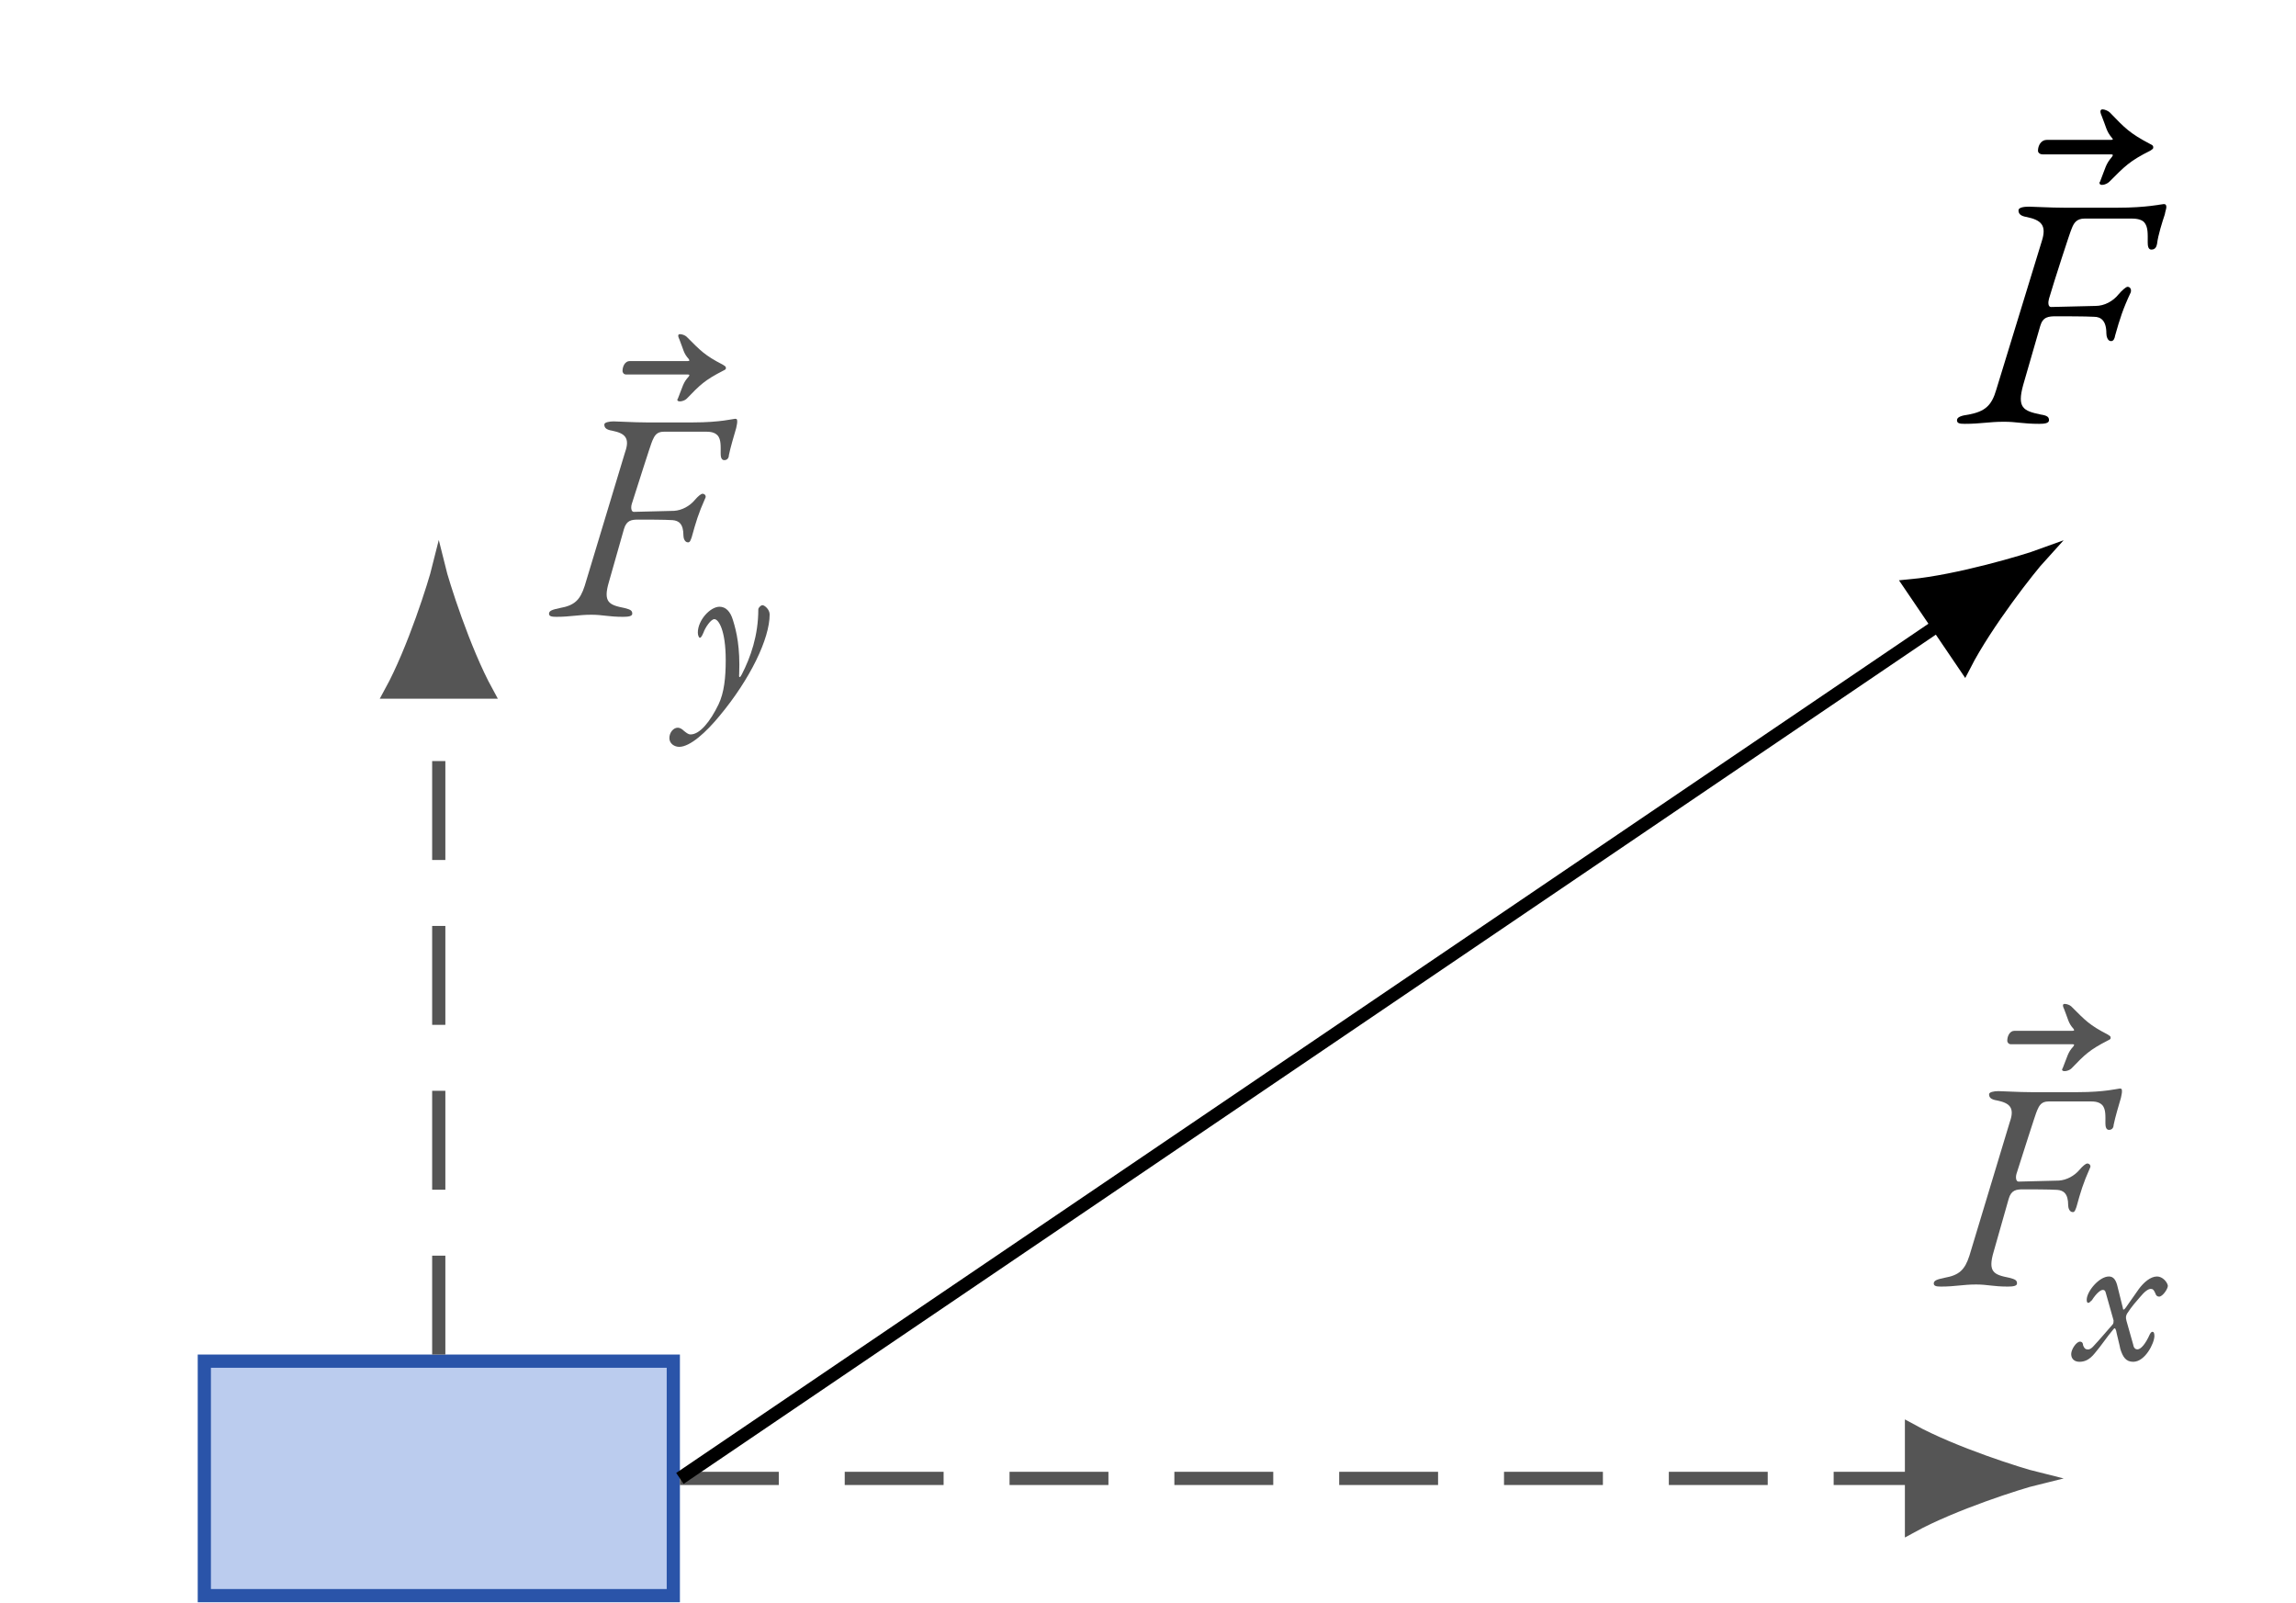
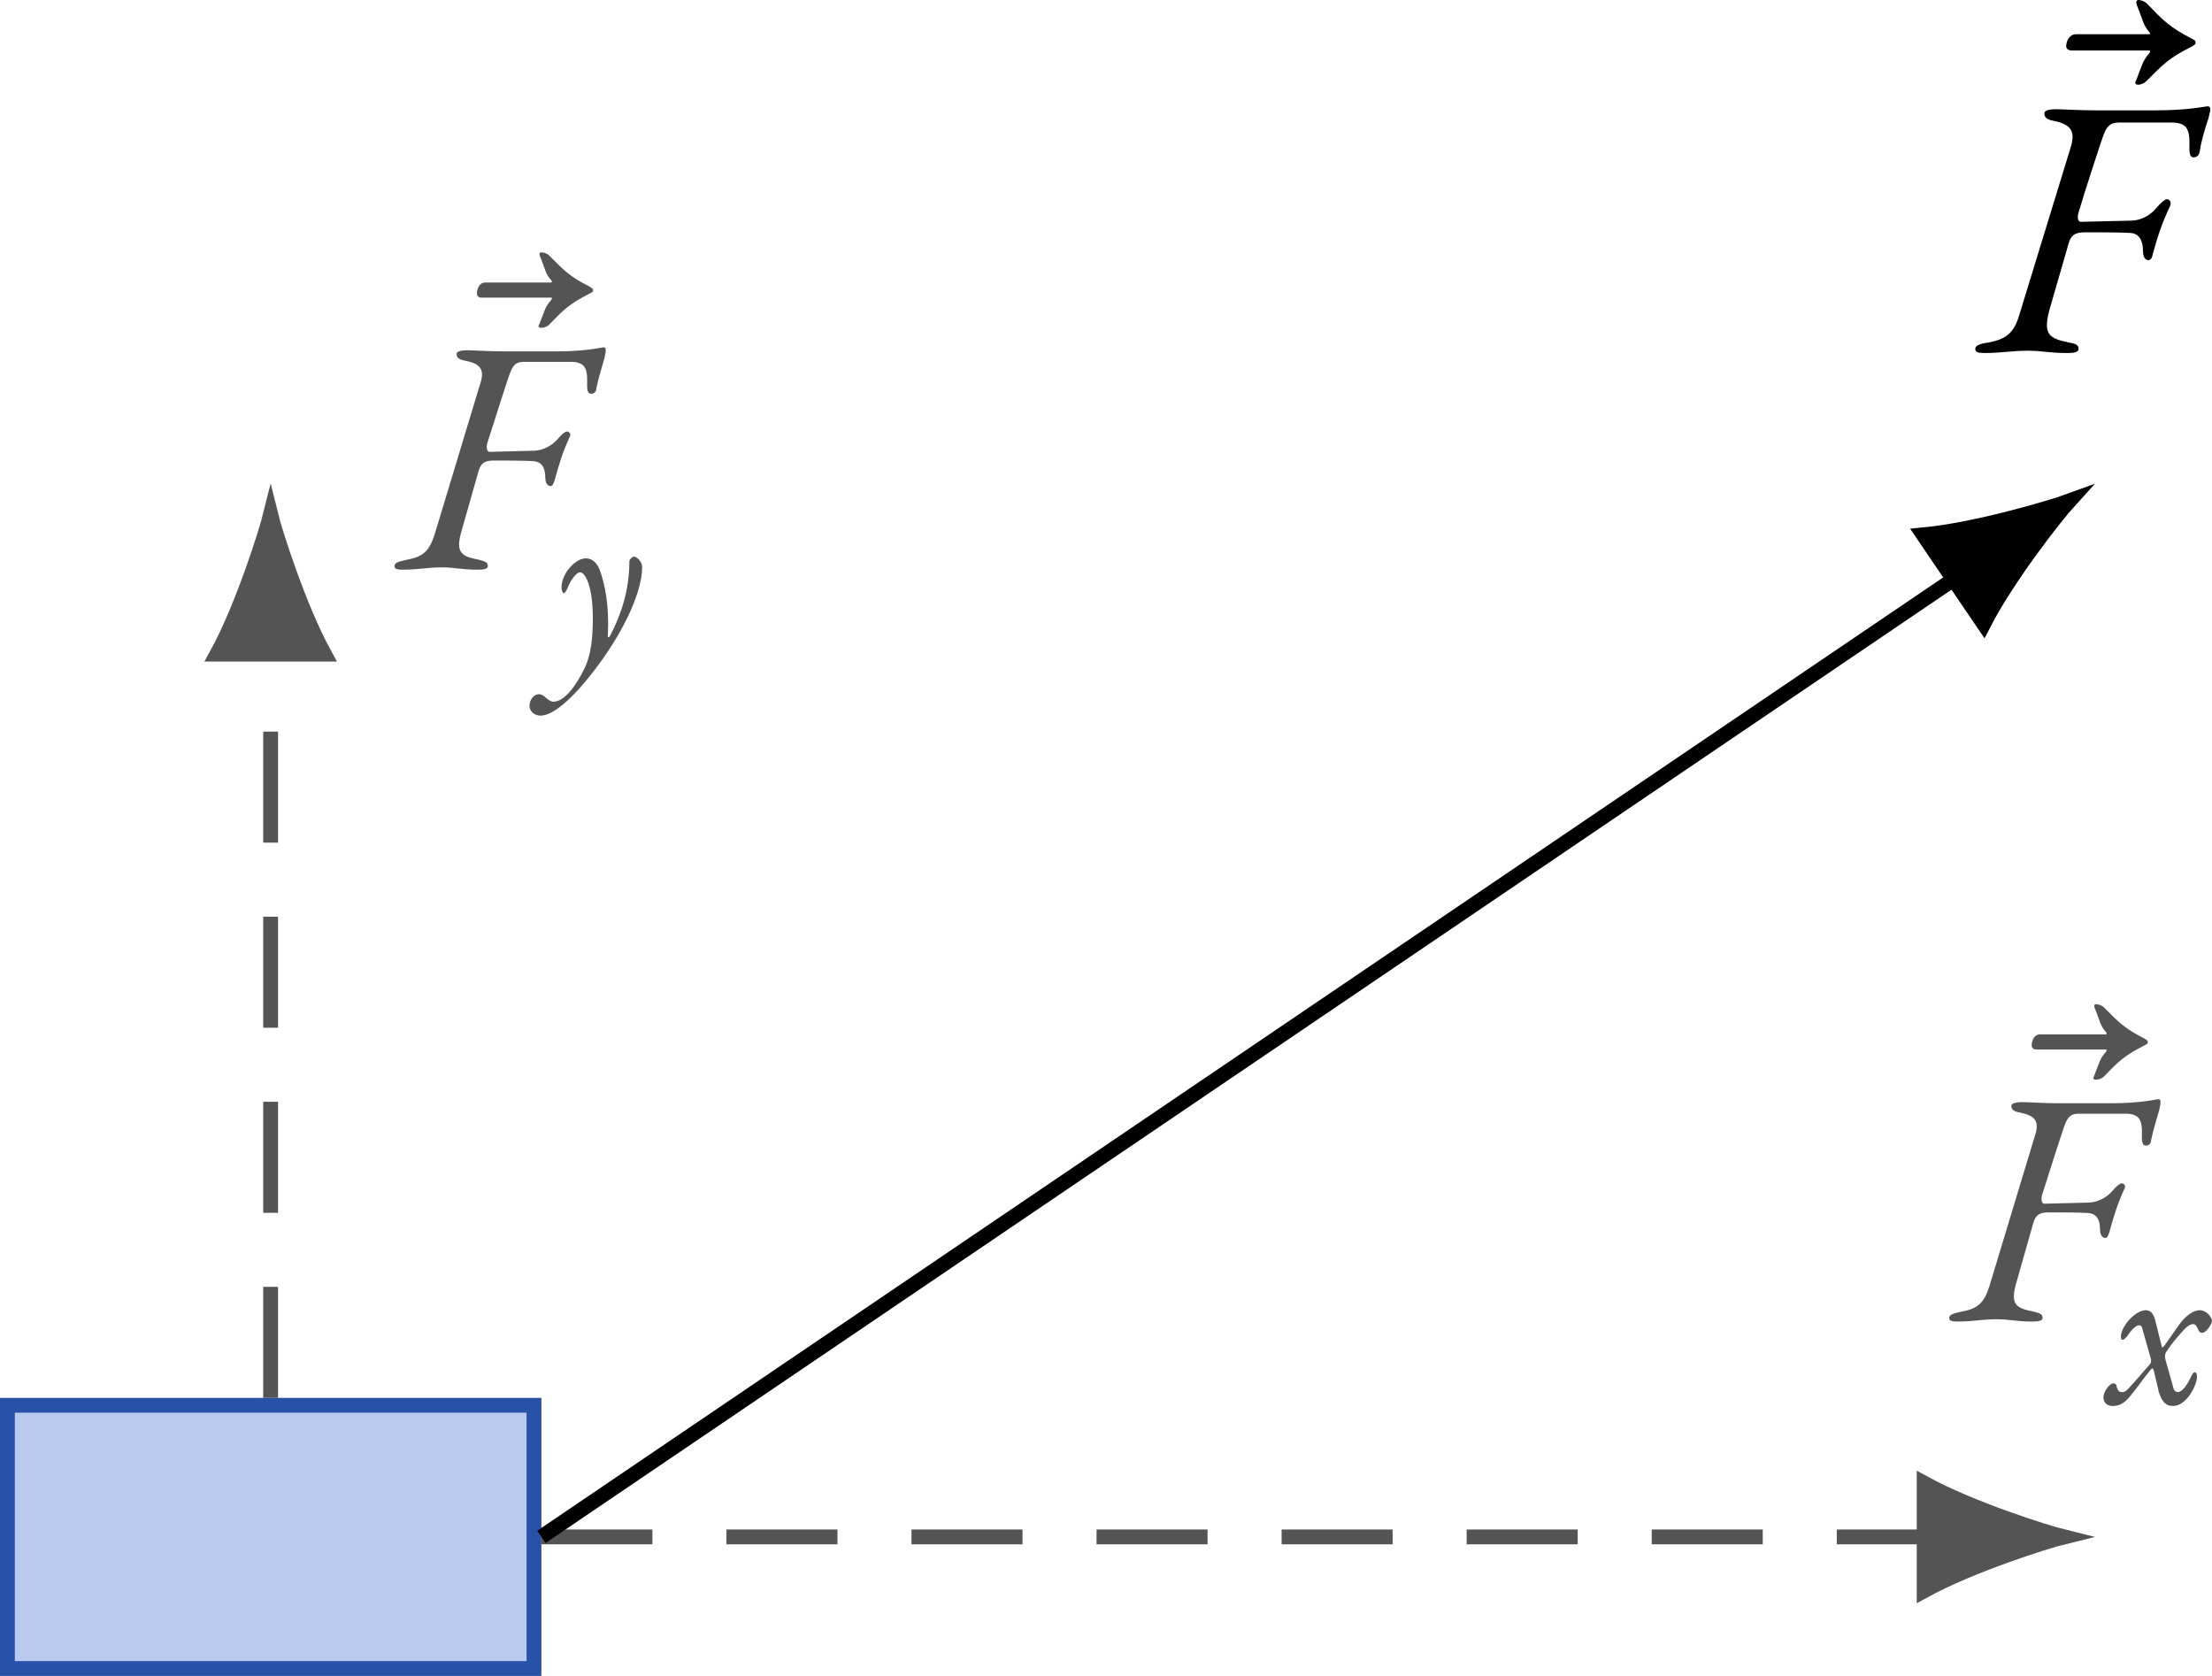
- <svg xmlns="http://www.w3.org/2000/svg" xmlns:xlink="http://www.w3.org/1999/xlink" id="svg112" version="1.2" viewBox="0 0 69.4 48.42" height="48.42pt" width="69.4pt">
+ <svg xmlns="http://www.w3.org/2000/svg" xmlns:xlink="http://www.w3.org/1999/xlink" id="svg112" version="1.2" viewBox="0 0 59.55 45.113" height="45.113pt" width="59.55pt">
  <defs id="defs51">
    <g id="g37">
      <symbol id="glyph0-0" overflow="visible">
-         <path id="path10" d="M 3.406 0.266 L 6.688 -3.047 L 3.406 -6.344 L 0.094 -3.047 Z M 3.328 -1.984 C 3.281 -1.984 3.219 -2.078 3.172 -2.188 C 3.125 -2.328 3.078 -2.469 3.078 -2.797 C 3.078 -3.016 3.328 -3.188 3.766 -3.406 C 3.953 -3.5 4.172 -3.688 4.172 -3.891 C 4.172 -4.344 3.953 -4.672 3.484 -4.672 C 3.422 -4.672 3.375 -4.656 3.328 -4.656 C 3.281 -4.641 3.234 -4.656 3.172 -4.656 C 3.016 -4.656 2.875 -4.844 2.875 -5.047 C 2.875 -5.172 3.031 -5.281 3.156 -5.281 C 3.375 -5.281 3.656 -5.172 3.891 -4.938 C 4.281 -4.562 4.516 -3.969 4.516 -3.609 C 4.516 -3.281 4.375 -3.109 4.234 -3.031 C 3.953 -2.875 3.875 -2.828 3.656 -2.688 C 3.453 -2.578 3.438 -2.375 3.438 -2.141 C 3.438 -2.078 3.406 -1.984 3.328 -1.984 Z M 3.422 -0.656 C 3.203 -0.656 3.016 -0.844 3.016 -1.062 C 3.016 -1.281 3.203 -1.469 3.422 -1.469 C 3.656 -1.469 3.844 -1.281 3.844 -1.062 C 3.844 -0.844 3.656 -0.656 3.422 -0.656 Z M 3.422 -0.656 " style="stroke:none;" />
+         <path id="path10" d="m 3.406,0.266 3.281,-3.312 -3.281,-3.297 -3.312,3.297 z m -0.078,-2.25 c -0.047,0 -0.109,-0.094 -0.156,-0.203 -0.047,-0.141 -0.094,-0.281 -0.094,-0.609 0,-0.219 0.25,-0.391 0.688,-0.609 0.188,-0.094 0.406,-0.281 0.406,-0.484 0,-0.453 -0.219,-0.781 -0.688,-0.781 -0.062,0 -0.109,0.016 -0.156,0.016 -0.047,0.016 -0.094,0 -0.156,0 -0.156,0 -0.297,-0.188 -0.297,-0.391 0,-0.125 0.156,-0.234 0.281,-0.234 0.219,0 0.5,0.109 0.734,0.344 0.391,0.375 0.625,0.969 0.625,1.328 0,0.328 -0.141,0.5 -0.281,0.578 C 3.953,-2.875 3.875,-2.828 3.656,-2.688 3.453,-2.578 3.438,-2.375 3.438,-2.141 c 0,0.062 -0.031,0.156 -0.109,0.156 z m 0.094,1.328 c -0.219,0 -0.406,-0.188 -0.406,-0.406 0,-0.219 0.188,-0.406 0.406,-0.406 0.234,0 0.422,0.188 0.422,0.406 0,0.219 -0.188,0.406 -0.422,0.406 z m 0,0" style="stroke:none" />
      </symbol>
      <symbol id="glyph0-1" overflow="visible">
-         <path id="path13" d="M 0.438 -5.312 C 0.266 -5.125 0.266 -5.031 0.109 -4.641 C 0.094 -4.625 0.094 -4.625 0.094 -4.609 C 0.094 -4.578 0.125 -4.562 0.172 -4.562 C 0.234 -4.562 0.328 -4.594 0.375 -4.641 C 0.781 -5.062 0.922 -5.203 1.469 -5.484 C 1.562 -5.531 1.562 -5.531 1.562 -5.578 C 1.562 -5.625 1.531 -5.625 1.469 -5.672 C 0.922 -5.953 0.797 -6.094 0.375 -6.516 C 0.328 -6.562 0.234 -6.594 0.172 -6.594 C 0.125 -6.594 0.094 -6.562 0.156 -6.438 C 0.281 -6.125 0.281 -6.016 0.438 -5.844 C 0.469 -5.797 0.469 -5.781 0.406 -5.781 L -1.344 -5.781 C -1.484 -5.781 -1.562 -5.625 -1.562 -5.484 C -1.562 -5.422 -1.516 -5.375 -1.453 -5.375 L 0.406 -5.375 C 0.469 -5.375 0.469 -5.359 0.438 -5.312 Z M 0.438 -5.312 " style="stroke:none;" />
+         <path id="path13" d="M 0.438,-5.312 C 0.266,-5.125 0.266,-5.031 0.109,-4.641 0.094,-4.625 0.094,-4.625 0.094,-4.609 c 0,0.031 0.031,0.047 0.078,0.047 0.062,0 0.156,-0.031 0.203,-0.078 0.406,-0.422 0.547,-0.562 1.094,-0.844 C 1.562,-5.531 1.562,-5.531 1.562,-5.578 1.562,-5.625 1.531,-5.625 1.469,-5.672 0.922,-5.953 0.797,-6.094 0.375,-6.516 0.328,-6.562 0.234,-6.594 0.172,-6.594 0.125,-6.594 0.094,-6.562 0.156,-6.438 c 0.125,0.312 0.125,0.422 0.281,0.594 0.031,0.047 0.031,0.062 -0.031,0.062 h -1.75 c -0.141,0 -0.219,0.156 -0.219,0.297 0,0.062 0.047,0.109 0.109,0.109 H 0.406 c 0.062,0 0.062,0.016 0.031,0.062 z m 0,0" style="stroke:none" />
      </symbol>
      <symbol id="glyph0-2" overflow="visible">
-         <path id="path16" d="M 0.031 0.047 C 0.469 0.047 0.688 -0.016 1.094 -0.016 C 1.438 -0.016 1.609 0.047 2.047 0.047 C 2.203 0.047 2.328 0.031 2.328 -0.047 C 2.328 -0.141 2.281 -0.172 2.094 -0.219 C 1.625 -0.312 1.438 -0.391 1.625 -1.016 L 2.078 -2.609 C 2.156 -2.875 2.312 -2.891 2.516 -2.891 C 2.672 -2.891 3.344 -2.891 3.547 -2.875 C 3.734 -2.859 3.875 -2.766 3.875 -2.406 C 3.875 -2.344 3.906 -2.203 4.016 -2.203 C 4.078 -2.203 4.094 -2.281 4.125 -2.359 C 4.25 -2.812 4.328 -3.078 4.531 -3.531 C 4.578 -3.609 4.516 -3.672 4.453 -3.672 C 4.406 -3.672 4.312 -3.594 4.219 -3.484 C 4.062 -3.297 3.828 -3.172 3.594 -3.156 L 2.375 -3.125 C 2.297 -3.125 2.281 -3.25 2.312 -3.359 C 2.453 -3.797 2.891 -5.188 2.938 -5.281 C 3 -5.422 3.062 -5.547 3.281 -5.547 L 4.578 -5.547 C 4.75 -5.547 4.844 -5.5 4.906 -5.438 C 5.016 -5.312 5 -5.109 5 -4.891 C 5 -4.797 5.016 -4.688 5.109 -4.688 C 5.219 -4.688 5.25 -4.781 5.25 -4.844 C 5.297 -5.078 5.406 -5.438 5.469 -5.656 C 5.484 -5.734 5.5 -5.797 5.5 -5.844 C 5.5 -5.906 5.5 -5.938 5.438 -5.938 C 5.391 -5.938 4.984 -5.828 4.172 -5.828 L 2.75 -5.828 C 2.375 -5.828 1.906 -5.859 1.766 -5.859 C 1.625 -5.859 1.484 -5.828 1.484 -5.766 C 1.484 -5.672 1.531 -5.609 1.719 -5.578 C 2.109 -5.5 2.266 -5.359 2.109 -4.922 L 0.891 -0.891 C 0.75 -0.453 0.578 -0.297 0.141 -0.219 C -0.078 -0.172 -0.188 -0.141 -0.188 -0.047 C -0.188 0.031 -0.109 0.047 0.031 0.047 Z M 0.031 0.047 " style="stroke:none;" />
+         <path id="path16" d="m 0.031,0.047 c 0.438,0 0.656,-0.062 1.062,-0.062 0.344,0 0.516,0.062 0.953,0.062 0.156,0 0.281,-0.016 0.281,-0.094 0,-0.094 -0.047,-0.125 -0.234,-0.172 C 1.625,-0.312 1.438,-0.391 1.625,-1.016 l 0.453,-1.594 c 0.078,-0.266 0.234,-0.281 0.438,-0.281 0.156,0 0.828,0 1.031,0.016 0.188,0.016 0.328,0.109 0.328,0.469 0,0.062 0.031,0.203 0.141,0.203 0.062,0 0.078,-0.078 0.109,-0.156 C 4.25,-2.812 4.328,-3.078 4.531,-3.531 4.578,-3.609 4.516,-3.672 4.453,-3.672 c -0.047,0 -0.141,0.078 -0.234,0.188 -0.156,0.188 -0.391,0.312 -0.625,0.328 L 2.375,-3.125 C 2.297,-3.125 2.281,-3.25 2.312,-3.359 2.453,-3.797 2.891,-5.188 2.938,-5.281 3,-5.422 3.062,-5.547 3.281,-5.547 H 4.578 C 4.75,-5.547 4.844,-5.5 4.906,-5.438 5.016,-5.312 5,-5.109 5,-4.891 5,-4.797 5.016,-4.688 5.109,-4.688 5.219,-4.688 5.25,-4.781 5.25,-4.844 5.297,-5.078 5.406,-5.438 5.469,-5.656 5.484,-5.734 5.5,-5.797 5.5,-5.844 c 0,-0.062 0,-0.094 -0.062,-0.094 -0.047,0 -0.453,0.109 -1.266,0.109 H 2.75 c -0.375,0 -0.844,-0.031 -0.984,-0.031 -0.141,0 -0.281,0.031 -0.281,0.094 0,0.094 0.047,0.156 0.234,0.188 0.391,0.078 0.547,0.219 0.391,0.656 l -1.219,4.031 c -0.141,0.438 -0.312,0.594 -0.75,0.672 -0.219,0.047 -0.328,0.078 -0.328,0.172 0,0.078 0.078,0.094 0.219,0.094 z m 0,0" style="stroke:none" />
      </symbol>
      <symbol id="glyph1-0" overflow="visible">
-         <path id="path19" d="M 2.266 0.172 L 4.469 -2.031 L 2.266 -4.234 L 0.062 -2.031 Z M 2.219 -1.328 C 2.188 -1.328 2.141 -1.375 2.125 -1.453 C 2.078 -1.547 2.047 -1.656 2.047 -1.859 C 2.047 -2.016 2.219 -2.125 2.5 -2.266 C 2.641 -2.328 2.781 -2.453 2.781 -2.594 C 2.781 -2.891 2.641 -3.125 2.328 -3.125 C 2.281 -3.125 2.25 -3.109 2.219 -3.109 C 2.188 -3.094 2.156 -3.109 2.109 -3.109 C 2.016 -3.109 1.922 -3.234 1.922 -3.359 C 1.922 -3.453 2.016 -3.516 2.109 -3.516 C 2.25 -3.516 2.438 -3.453 2.594 -3.297 C 2.859 -3.047 3.016 -2.641 3.016 -2.406 C 3.016 -2.188 2.922 -2.078 2.828 -2.016 C 2.641 -1.922 2.578 -1.891 2.438 -1.797 C 2.297 -1.719 2.297 -1.578 2.297 -1.438 C 2.297 -1.375 2.266 -1.328 2.219 -1.328 Z M 2.281 -0.438 C 2.141 -0.438 2.016 -0.562 2.016 -0.719 C 2.016 -0.859 2.141 -0.984 2.281 -0.984 C 2.438 -0.984 2.562 -0.859 2.562 -0.719 C 2.562 -0.562 2.438 -0.438 2.281 -0.438 Z M 2.281 -0.438 " style="stroke:none;" />
+         <path id="path19" d="M 2.266,0.172 4.469,-2.031 2.266,-4.234 0.062,-2.031 Z m -0.047,-1.5 c -0.031,0 -0.078,-0.047 -0.094,-0.125 -0.047,-0.094 -0.078,-0.203 -0.078,-0.406 0,-0.156 0.172,-0.266 0.453,-0.406 0.141,-0.062 0.281,-0.188 0.281,-0.328 0,-0.297 -0.141,-0.531 -0.453,-0.531 -0.047,0 -0.078,0.016 -0.109,0.016 -0.031,0.016 -0.062,0 -0.109,0 -0.094,0 -0.188,-0.125 -0.188,-0.25 0,-0.094 0.094,-0.156 0.188,-0.156 0.141,0 0.328,0.062 0.484,0.219 0.266,0.25 0.422,0.656 0.422,0.891 0,0.219 -0.094,0.328 -0.188,0.391 -0.188,0.094 -0.25,0.125 -0.391,0.219 -0.141,0.078 -0.141,0.219 -0.141,0.359 0,0.062 -0.031,0.109 -0.078,0.109 z m 0.062,0.891 c -0.141,0 -0.266,-0.125 -0.266,-0.281 0,-0.141 0.125,-0.266 0.266,-0.266 0.156,0 0.281,0.125 0.281,0.266 0,0.156 -0.125,0.281 -0.281,0.281 z m 0,0" style="stroke:none" />
      </symbol>
      <symbol id="glyph1-1" overflow="visible">
-         <path id="path22" d="M -0.172 1.734 C 0.156 1.734 0.641 1.297 1.062 0.781 C 1.969 -0.312 2.562 -1.531 2.562 -2.266 C 2.562 -2.422 2.406 -2.547 2.344 -2.547 C 2.297 -2.547 2.219 -2.469 2.219 -2.422 C 2.219 -1.625 1.984 -0.969 1.719 -0.453 C 1.672 -0.359 1.625 -0.328 1.641 -0.469 C 1.672 -1.266 1.562 -1.75 1.453 -2.094 C 1.375 -2.359 1.234 -2.5 1.047 -2.5 C 0.766 -2.5 0.391 -2.094 0.391 -1.719 C 0.391 -1.641 0.422 -1.562 0.453 -1.562 C 0.5 -1.562 0.547 -1.688 0.562 -1.719 C 0.609 -1.859 0.781 -2.125 0.891 -2.125 C 1.016 -2.125 1.234 -1.797 1.234 -0.891 C 1.234 -0.359 1.188 0.094 1.016 0.453 C 0.766 0.969 0.453 1.359 0.172 1.359 C 0.094 1.359 0.031 1.297 -0.031 1.25 C -0.078 1.203 -0.141 1.156 -0.219 1.156 C -0.344 1.156 -0.469 1.297 -0.469 1.469 C -0.469 1.641 -0.312 1.734 -0.172 1.734 Z M -0.172 1.734 " style="stroke:none;" />
+         <path id="path22" d="m -0.172,1.734 c 0.328,0 0.812,-0.438 1.234,-0.953 0.906,-1.094 1.5,-2.312 1.5,-3.047 0,-0.156 -0.156,-0.281 -0.219,-0.281 -0.047,0 -0.125,0.078 -0.125,0.125 0,0.797 -0.234,1.453 -0.5,1.969 C 1.672,-0.359 1.625,-0.328 1.641,-0.469 1.672,-1.266 1.562,-1.75 1.453,-2.094 1.375,-2.359 1.234,-2.5 1.047,-2.5 c -0.281,0 -0.656,0.406 -0.656,0.781 0,0.078 0.031,0.156 0.062,0.156 0.047,0 0.094,-0.125 0.109,-0.156 0.047,-0.141 0.219,-0.406 0.328,-0.406 0.125,0 0.344,0.328 0.344,1.234 0,0.531 -0.047,0.984 -0.219,1.344 -0.25,0.516 -0.562,0.906 -0.844,0.906 -0.078,0 -0.141,-0.062 -0.203,-0.109 -0.047,-0.047 -0.109,-0.094 -0.188,-0.094 -0.125,0 -0.25,0.141 -0.25,0.312 0,0.172 0.156,0.266 0.297,0.266 z m 0,0" style="stroke:none" />
      </symbol>
      <symbol id="glyph1-2" overflow="visible">
-         <path id="path25" d="M 0.297 0.078 C 0.438 0.078 0.594 0.031 0.766 -0.188 C 0.953 -0.406 1.125 -0.672 1.312 -0.891 C 1.359 -0.953 1.375 -0.953 1.406 -0.859 C 1.406 -0.828 1.531 -0.344 1.531 -0.312 C 1.609 -0.062 1.703 0.078 1.922 0.078 C 2.281 0.078 2.562 -0.484 2.562 -0.703 C 2.562 -0.812 2.531 -0.828 2.5 -0.828 C 2.484 -0.828 2.453 -0.812 2.422 -0.75 C 2.297 -0.469 2.156 -0.297 2.047 -0.297 C 2 -0.297 1.938 -0.328 1.922 -0.438 L 1.719 -1.156 C 1.688 -1.266 1.703 -1.312 1.734 -1.375 C 1.875 -1.594 2.016 -1.75 2.125 -1.875 C 2.266 -2.047 2.375 -2.125 2.453 -2.125 C 2.516 -2.125 2.547 -2.094 2.594 -1.984 C 2.609 -1.922 2.656 -1.891 2.703 -1.891 C 2.812 -1.891 2.969 -2.125 2.969 -2.219 C 2.953 -2.328 2.812 -2.5 2.641 -2.5 C 2.438 -2.5 2.234 -2.312 2.094 -2.125 L 1.688 -1.547 C 1.641 -1.484 1.609 -1.484 1.609 -1.547 L 1.453 -2.172 C 1.406 -2.391 1.328 -2.5 1.188 -2.5 C 0.891 -2.5 0.516 -2.047 0.516 -1.797 C 0.516 -1.734 0.531 -1.703 0.562 -1.703 C 0.609 -1.703 0.641 -1.766 0.672 -1.781 C 0.812 -2 0.938 -2.094 1 -2.094 C 1.047 -2.094 1.078 -2.078 1.094 -2 L 1.328 -1.172 C 1.328 -1.125 1.328 -1.078 1.297 -1.047 C 1.062 -0.781 0.922 -0.609 0.703 -0.375 C 0.656 -0.328 0.594 -0.281 0.531 -0.297 C 0.484 -0.297 0.438 -0.328 0.406 -0.422 C 0.406 -0.484 0.375 -0.531 0.312 -0.531 C 0.203 -0.531 0.047 -0.297 0.047 -0.156 C 0.047 0 0.156 0.078 0.297 0.078 Z M 0.297 0.078 " style="stroke:none;" />
+         <path id="path25" d="m 0.297,0.078 c 0.141,0 0.297,-0.047 0.469,-0.266 0.188,-0.219 0.359,-0.484 0.547,-0.703 0.047,-0.062 0.062,-0.062 0.094,0.031 0,0.031 0.125,0.516 0.125,0.547 0.078,0.25 0.172,0.391 0.391,0.391 0.359,0 0.641,-0.562 0.641,-0.781 0,-0.109 -0.031,-0.125 -0.062,-0.125 -0.016,0 -0.047,0.016 -0.078,0.078 -0.125,0.281 -0.266,0.453 -0.375,0.453 C 2,-0.297 1.938,-0.328 1.922,-0.438 L 1.719,-1.156 C 1.688,-1.266 1.703,-1.312 1.734,-1.375 1.875,-1.594 2.016,-1.75 2.125,-1.875 c 0.141,-0.172 0.25,-0.25 0.328,-0.25 0.062,0 0.094,0.031 0.141,0.141 0.016,0.062 0.062,0.094 0.109,0.094 C 2.812,-1.891 2.969,-2.125 2.969,-2.219 2.953,-2.328 2.812,-2.5 2.641,-2.5 2.438,-2.5 2.234,-2.312 2.094,-2.125 L 1.688,-1.547 c -0.047,0.062 -0.078,0.062 -0.078,0 l -0.156,-0.625 C 1.406,-2.391 1.328,-2.5 1.188,-2.5 c -0.297,0 -0.672,0.453 -0.672,0.703 0,0.062 0.016,0.094 0.047,0.094 0.047,0 0.078,-0.062 0.109,-0.078 C 0.812,-2 0.938,-2.094 1,-2.094 c 0.047,0 0.078,0.016 0.094,0.094 l 0.234,0.828 c 0,0.047 0,0.094 -0.031,0.125 -0.234,0.266 -0.375,0.438 -0.594,0.672 -0.047,0.047 -0.109,0.094 -0.172,0.078 -0.047,0 -0.094,-0.031 -0.125,-0.125 0,-0.062 -0.031,-0.109 -0.094,-0.109 -0.109,0 -0.266,0.234 -0.266,0.375 0,0.156 0.109,0.234 0.25,0.234 z m 0,0" style="stroke:none" />
      </symbol>
      <symbol id="glyph2-0" overflow="visible">
-         <path id="path28" d="M 3.781 0.297 L 7.438 -3.375 L 3.781 -7.047 L 0.094 -3.375 Z M 3.703 -2.203 C 3.656 -2.203 3.578 -2.297 3.531 -2.438 C 3.469 -2.578 3.422 -2.75 3.422 -3.094 C 3.422 -3.344 3.703 -3.531 4.172 -3.781 C 4.391 -3.891 4.641 -4.094 4.641 -4.312 C 4.641 -4.828 4.391 -5.188 3.875 -5.188 C 3.812 -5.188 3.75 -5.188 3.703 -5.172 C 3.656 -5.156 3.594 -5.172 3.516 -5.172 C 3.359 -5.172 3.203 -5.391 3.203 -5.609 C 3.203 -5.734 3.375 -5.859 3.516 -5.859 C 3.75 -5.859 4.062 -5.734 4.328 -5.5 C 4.766 -5.078 5.031 -4.406 5.031 -4.016 C 5.031 -3.641 4.859 -3.453 4.703 -3.375 C 4.391 -3.188 4.312 -3.141 4.062 -2.984 C 3.844 -2.859 3.812 -2.625 3.812 -2.375 C 3.812 -2.297 3.781 -2.203 3.703 -2.203 Z M 3.812 -0.734 C 3.562 -0.734 3.344 -0.938 3.344 -1.188 C 3.344 -1.422 3.562 -1.641 3.812 -1.641 C 4.062 -1.641 4.266 -1.422 4.266 -1.188 C 4.266 -0.938 4.062 -0.734 3.812 -0.734 Z M 3.812 -0.734 " style="stroke:none;" />
+         <path id="path28" d="M 3.781,0.297 7.438,-3.375 3.781,-7.047 0.094,-3.375 Z m -0.078,-2.5 c -0.047,0 -0.125,-0.094 -0.172,-0.234 -0.062,-0.141 -0.109,-0.312 -0.109,-0.656 0,-0.25 0.281,-0.438 0.75,-0.688 0.219,-0.109 0.469,-0.312 0.469,-0.531 0,-0.516 -0.25,-0.875 -0.766,-0.875 -0.062,0 -0.125,0 -0.172,0.016 -0.047,0.016 -0.109,0 -0.188,0 -0.156,0 -0.312,-0.219 -0.312,-0.438 0,-0.125 0.172,-0.25 0.312,-0.25 0.234,0 0.547,0.125 0.812,0.359 0.438,0.422 0.703,1.094 0.703,1.484 0,0.375 -0.172,0.562 -0.328,0.641 -0.312,0.188 -0.391,0.234 -0.641,0.391 -0.219,0.125 -0.25,0.359 -0.25,0.609 0,0.078 -0.031,0.172 -0.109,0.172 z m 0.109,1.469 c -0.25,0 -0.469,-0.203 -0.469,-0.453 0,-0.234 0.219,-0.453 0.469,-0.453 0.25,0 0.453,0.219 0.453,0.453 0,0.25 -0.203,0.453 -0.453,0.453 z m 0,0" style="stroke:none" />
      </symbol>
      <symbol id="glyph2-1" overflow="visible">
-         <path id="path31" d="M 0.484 -5.906 C 0.297 -5.688 0.297 -5.594 0.125 -5.156 C 0.109 -5.141 0.109 -5.141 0.109 -5.125 C 0.109 -5.078 0.141 -5.062 0.188 -5.062 C 0.266 -5.062 0.359 -5.109 0.406 -5.156 C 0.875 -5.625 1.016 -5.781 1.641 -6.094 C 1.734 -6.156 1.734 -6.156 1.734 -6.203 C 1.734 -6.25 1.703 -6.266 1.641 -6.297 C 1.016 -6.625 0.875 -6.781 0.422 -7.25 C 0.375 -7.297 0.266 -7.344 0.203 -7.344 C 0.141 -7.344 0.109 -7.297 0.172 -7.156 C 0.312 -6.812 0.312 -6.688 0.484 -6.484 C 0.531 -6.438 0.516 -6.422 0.453 -6.422 L -1.484 -6.422 C -1.656 -6.422 -1.75 -6.25 -1.75 -6.094 C -1.75 -6.031 -1.688 -5.984 -1.609 -5.984 L 0.453 -5.984 C 0.516 -5.984 0.531 -5.969 0.484 -5.906 Z M 0.484 -5.906 " style="stroke:none;" />
+         <path id="path31" d="m 0.484,-5.906 c -0.188,0.219 -0.188,0.312 -0.359,0.75 -0.016,0.016 -0.016,0.016 -0.016,0.031 0,0.047 0.031,0.062 0.078,0.062 0.078,0 0.172,-0.047 0.219,-0.094 0.469,-0.469 0.609,-0.625 1.234,-0.938 0.094,-0.062 0.094,-0.062 0.094,-0.109 0,-0.047 -0.031,-0.062 -0.094,-0.094 C 1.016,-6.625 0.875,-6.781 0.422,-7.25 0.375,-7.297 0.266,-7.344 0.203,-7.344 c -0.062,0 -0.094,0.047 -0.031,0.188 0.141,0.344 0.141,0.469 0.312,0.672 0.047,0.047 0.031,0.062 -0.031,0.062 h -1.938 C -1.656,-6.422 -1.75,-6.25 -1.75,-6.094 c 0,0.062 0.062,0.109 0.141,0.109 h 2.062 c 0.062,0 0.078,0.016 0.031,0.078 z m 0,0" style="stroke:none" />
      </symbol>
      <symbol id="glyph2-2" overflow="visible">
-         <path id="path34" d="M 0.031 0.047 C 0.531 0.047 0.75 -0.016 1.219 -0.016 C 1.609 -0.016 1.781 0.047 2.281 0.047 C 2.438 0.047 2.578 0.031 2.578 -0.062 C 2.578 -0.156 2.531 -0.203 2.328 -0.234 C 1.797 -0.344 1.609 -0.438 1.797 -1.125 L 2.312 -2.906 C 2.391 -3.188 2.562 -3.203 2.797 -3.203 C 2.969 -3.203 3.703 -3.203 3.938 -3.188 C 4.141 -3.188 4.312 -3.078 4.312 -2.688 C 4.312 -2.609 4.344 -2.453 4.453 -2.453 C 4.531 -2.453 4.562 -2.531 4.578 -2.625 C 4.719 -3.125 4.812 -3.422 5.047 -3.922 C 5.078 -4.016 5.031 -4.094 4.953 -4.094 C 4.906 -4.094 4.781 -3.984 4.688 -3.875 C 4.516 -3.656 4.25 -3.516 3.984 -3.516 L 2.641 -3.484 C 2.547 -3.484 2.547 -3.625 2.578 -3.734 C 2.719 -4.219 3.219 -5.766 3.266 -5.859 C 3.328 -6.016 3.406 -6.156 3.656 -6.156 L 5.078 -6.156 C 5.281 -6.156 5.391 -6.109 5.453 -6.047 C 5.578 -5.906 5.562 -5.688 5.562 -5.438 C 5.562 -5.328 5.578 -5.219 5.672 -5.219 C 5.797 -5.219 5.828 -5.312 5.844 -5.391 C 5.875 -5.656 6 -6.047 6.078 -6.281 C 6.094 -6.375 6.125 -6.453 6.125 -6.5 C 6.125 -6.562 6.109 -6.594 6.047 -6.594 C 5.984 -6.594 5.547 -6.484 4.641 -6.484 L 3.047 -6.484 C 2.625 -6.484 2.109 -6.516 1.969 -6.516 C 1.797 -6.516 1.656 -6.484 1.656 -6.406 C 1.656 -6.312 1.703 -6.234 1.906 -6.203 C 2.344 -6.109 2.516 -5.953 2.359 -5.469 L 0.984 -0.984 C 0.844 -0.5 0.641 -0.328 0.156 -0.234 C -0.078 -0.203 -0.203 -0.156 -0.203 -0.062 C -0.203 0.031 -0.125 0.047 0.031 0.047 Z M 0.031 0.047 " style="stroke:none;" />
+         <path id="path34" d="m 0.031,0.047 c 0.5,0 0.719,-0.062 1.188,-0.062 0.391,0 0.562,0.062 1.062,0.062 0.156,0 0.297,-0.016 0.297,-0.109 0,-0.094 -0.047,-0.141 -0.25,-0.172 C 1.797,-0.344 1.609,-0.438 1.797,-1.125 L 2.312,-2.906 c 0.078,-0.281 0.25,-0.297 0.484,-0.297 0.172,0 0.906,0 1.141,0.016 0.203,0 0.375,0.109 0.375,0.5 0,0.078 0.031,0.234 0.141,0.234 0.078,0 0.109,-0.078 0.125,-0.172 C 4.719,-3.125 4.812,-3.422 5.047,-3.922 5.078,-4.016 5.031,-4.094 4.953,-4.094 4.906,-4.094 4.781,-3.984 4.688,-3.875 4.516,-3.656 4.25,-3.516 3.984,-3.516 l -1.344,0.031 c -0.094,0 -0.094,-0.141 -0.062,-0.25 0.141,-0.484 0.641,-2.031 0.688,-2.125 0.062,-0.156 0.141,-0.297 0.391,-0.297 h 1.422 c 0.203,0 0.312,0.047 0.375,0.109 0.125,0.141 0.109,0.359 0.109,0.609 0,0.109 0.016,0.219 0.109,0.219 0.125,0 0.156,-0.094 0.172,-0.172 C 5.875,-5.656 6,-6.047 6.078,-6.281 6.094,-6.375 6.125,-6.453 6.125,-6.5 c 0,-0.062 -0.016,-0.094 -0.078,-0.094 -0.062,0 -0.5,0.109 -1.406,0.109 h -1.594 c -0.422,0 -0.938,-0.031 -1.078,-0.031 -0.172,0 -0.312,0.031 -0.312,0.109 0,0.094 0.047,0.172 0.25,0.203 0.438,0.094 0.609,0.25 0.453,0.734 l -1.375,4.484 c -0.141,0.484 -0.344,0.656 -0.828,0.75 -0.234,0.031 -0.359,0.078 -0.359,0.172 0,0.094 0.078,0.109 0.234,0.109 z m 0,0" style="stroke:none" />
      </symbol>
    </g>
    <clipPath id="clip1">
-       <path id="path39" d="M 6 41 L 21 41 L 21 48.422 L 6 48.422 Z M 6 41 " />
+       <path id="path39" d="m 6,41 h 15 v 7.422 H 6 Z m 0,0" />
    </clipPath>
    <clipPath id="clip2">
-       <path id="path42" d="M 5 40 L 21 40 L 21 48.422 L 5 48.422 Z M 5 40 " />
+       <path id="path42" d="m 5,40 h 16 v 8.422 H 5 Z m 0,0" />
    </clipPath>
    <clipPath id="clip3">
-       <path id="path45" d="M 52 37 L 68 37 L 68 48.422 L 52 48.422 Z M 52 37 " />
+       <path id="path45" d="M 52,37 H 68 V 48.422 H 52 Z m 0,0" />
    </clipPath>
    <clipPath id="clip4">
-       <path id="path48" d="M 14 13 L 65 13 L 65 48.422 L 14 48.422 Z M 14 13 " />
+       <path id="path48" d="M 14,13 H 65 V 48.422 H 14 Z m 0,0" />
    </clipPath>
  </defs>
-   <g id="surface3006">
+   <g id="surface3006" transform="translate(-5.976531,-3.30525)">
    <g id="g55" clip-rule="nonzero" clip-path="url(#clip1)">
-       <path id="path53" d="M 6.176 48.219 L 20.352 48.219 L 20.352 41.133 L 6.176 41.133 Z M 6.176 48.219 " style=" stroke:none;fill-rule:nonzero;fill:rgb(73.334%,79.999%,93.332%);fill-opacity:1;" />
+       <path id="path53" d="M 6.176,48.219 H 20.352 V 41.133 H 6.176 Z m 0,0" style="fill:#bacaee;fill-opacity:1;fill-rule:nonzero;stroke:none" />
    </g>
    <g id="g59" clip-rule="nonzero" clip-path="url(#clip2)">
-       <path id="path57" transform="matrix(1,0,0,-1,13.263,44.677)" d="M -7.087 -3.542 L 7.089 -3.542 L 7.089 3.544 L -7.087 3.544 Z M -7.087 -3.542 " style="fill:none;stroke-width:0.399;stroke-linecap:butt;stroke-linejoin:miter;stroke:rgb(16.472%,32.939%,66.273%);stroke-opacity:1;stroke-miterlimit:10;" />
+       <path id="path57" transform="matrix(1,0,0,-1,13.263,44.677)" d="M -7.087,-3.542 H 7.089 V 3.544 H -7.087 Z m 0,0" style="fill:none;stroke:#2851a8;stroke-width:0.399;stroke-linecap:butt;stroke-linejoin:miter;stroke-miterlimit:10;stroke-opacity:1" />
    </g>
-     <path id="path61" transform="matrix(1,0,0,-1,13.263,44.677)" d="M -0.001 3.743 L -0.001 23.763 " style="fill:none;stroke-width:0.399;stroke-linecap:butt;stroke-linejoin:miter;stroke:rgb(33.299%,33.299%,33.299%);stroke-opacity:1;stroke-dasharray:2.989,1.993;stroke-miterlimit:10;" />
-     <path id="path63" transform="matrix(0,-1,-1,0,13.263,20.91305)" d="M 3.761 0.001 C 3.3 0.115 1.269 0.751 -0.001 1.447 L -0.001 -1.448 C 1.269 -0.753 3.3 -0.112 3.761 0.001 Z M 3.761 0.001 " style="fill-rule:nonzero;fill:rgb(33.299%,33.299%,33.299%);fill-opacity:1;stroke-width:0.399;stroke-linecap:butt;stroke-linejoin:miter;stroke:rgb(33.299%,33.299%,33.299%);stroke-opacity:1;stroke-miterlimit:10;" />
-     <g id="g67" style="fill:rgb(33.299%,33.299%,33.299%);fill-opacity:1;">
-       <use id="use65" y="16.692" x="20.379" xlink:href="#glyph0-1" />
+     <path id="path61" transform="matrix(1,0,0,-1,13.263,44.677)" d="M -0.001,3.743 V 23.763" style="fill:none;stroke:#545454;stroke-width:0.399;stroke-linecap:butt;stroke-linejoin:miter;stroke-miterlimit:10;stroke-dasharray:2.989, 1.993;stroke-opacity:1" />
+     <path id="path63" transform="matrix(0,-1,-1,0,13.263,20.91305)" d="M 3.761,0.001 C 3.3,0.115 1.269,0.751 -0.001,1.447 V -1.448 C 1.269,-0.753 3.3,-0.112 3.761,0.001 Z m 0,0" style="fill:#545454;fill-opacity:1;fill-rule:nonzero;stroke:#545454;stroke-width:0.399;stroke-linecap:butt;stroke-linejoin:miter;stroke-miterlimit:10;stroke-opacity:1" />
+     <g id="g67" style="fill:#545454;fill-opacity:1">
+       <use id="use65" y="16.692" x="20.379" xlink:href="#glyph0-1" width="100%" height="100%" />
    </g>
-     <g id="g71" style="fill:rgb(33.299%,33.299%,33.299%);fill-opacity:1;">
-       <use id="use69" y="18.593" x="16.783" xlink:href="#glyph0-2" />
+     <g id="g71" style="fill:#545454;fill-opacity:1">
+       <use id="use69" y="18.593" x="16.783" xlink:href="#glyph0-2" width="100%" height="100%" />
    </g>
-     <g id="g75" style="fill:rgb(33.299%,33.299%,33.299%);fill-opacity:1;">
-       <use id="use73" y="20.835" x="20.702" xlink:href="#glyph1-1" />
+     <g id="g75" style="fill:#545454;fill-opacity:1">
+       <use id="use73" y="20.835" x="20.702" xlink:href="#glyph1-1" width="100%" height="100%" />
    </g>
-     <path id="path77" transform="matrix(1,0,0,-1,13.263,44.677)" d="M 7.288 0.001 L 44.514 0.001 " style="fill:none;stroke-width:0.399;stroke-linecap:butt;stroke-linejoin:miter;stroke:rgb(33.299%,33.299%,33.299%);stroke-opacity:1;stroke-dasharray:2.989,1.993;stroke-miterlimit:10;" />
-     <path id="path79" d="M 61.539 44.676 C 61.074 44.562 59.047 43.926 57.777 43.23 L 57.777 46.125 C 59.047 45.43 61.074 44.789 61.539 44.676 Z M 61.539 44.676 " style=" stroke:none;fill-rule:nonzero;fill:rgb(33.299%,33.299%,33.299%);fill-opacity:1;" />
+     <path id="path77" transform="matrix(1,0,0,-1,13.263,44.677)" d="M 7.288,0.001 H 44.514" style="fill:none;stroke:#545454;stroke-width:0.399;stroke-linecap:butt;stroke-linejoin:miter;stroke-miterlimit:10;stroke-dasharray:2.989, 1.993;stroke-opacity:1" />
+     <path id="path79" d="m 61.539,44.676 c -0.465,-0.113 -2.492,-0.75 -3.762,-1.445 V 46.125 c 1.27,-0.695 3.297,-1.336 3.762,-1.449 z m 0,0" style="fill:#545454;fill-opacity:1;fill-rule:nonzero;stroke:none" />
    <g id="g83" clip-rule="nonzero" clip-path="url(#clip3)">
-       <path id="path81" transform="matrix(1,0,0,-1,57.77667,44.677)" d="M 3.762 0.001 C 3.298 0.115 1.27 0.751 0.001 1.447 L 0.001 -1.448 C 1.27 -0.753 3.298 -0.112 3.762 0.001 Z M 3.762 0.001 " style="fill:none;stroke-width:0.399;stroke-linecap:butt;stroke-linejoin:miter;stroke:rgb(33.299%,33.299%,33.299%);stroke-opacity:1;stroke-miterlimit:10;" />
+       <path id="path81" transform="matrix(1,0,0,-1,57.77667,44.677)" d="M 3.762,0.001 C 3.298,0.115 1.27,0.751 6.7375e-4,1.447 V -1.448 C 1.27,-0.753 3.298,-0.112 3.762,0.001 Z m 0,0" style="fill:none;stroke:#545454;stroke-width:0.399;stroke-linecap:butt;stroke-linejoin:miter;stroke-miterlimit:10;stroke-opacity:1" />
    </g>
-     <g id="g87" style="fill:rgb(33.299%,33.299%,33.299%);fill-opacity:1;">
-       <use id="use85" y="36.931" x="62.235" xlink:href="#glyph0-1" />
+     <g id="g87" style="fill:#545454;fill-opacity:1">
+       <use id="use85" y="36.931" x="62.235" xlink:href="#glyph0-1" width="100%" height="100%" />
    </g>
-     <g id="g91" style="fill:rgb(33.299%,33.299%,33.299%);fill-opacity:1;">
-       <use id="use89" y="38.832" x="58.639" xlink:href="#glyph0-2" />
+     <g id="g91" style="fill:#545454;fill-opacity:1">
+       <use id="use89" y="38.832" x="58.639" xlink:href="#glyph0-2" width="100%" height="100%" />
    </g>
-     <g id="g95" style="fill:rgb(33.299%,33.299%,33.299%);fill-opacity:1;">
-       <use id="use93" y="41.074" x="62.558" xlink:href="#glyph1-2" />
+     <g id="g95" style="fill:#545454;fill-opacity:1">
+       <use id="use93" y="41.074" x="62.558" xlink:href="#glyph1-2" width="100%" height="100%" />
    </g>
    <g id="g99" clip-rule="nonzero" clip-path="url(#clip4)">
-       <path id="path97" transform="matrix(1,0,0,-1,13.263,44.677)" d="M 7.288 0.001 L 45.303 25.775 " style="fill:none;stroke-width:0.399;stroke-linecap:butt;stroke-linejoin:miter;stroke:rgb(0%,0%,0%);stroke-opacity:1;stroke-miterlimit:10;" />
+       <path id="path97" transform="matrix(1,0,0,-1,13.263,44.677)" d="M 7.288,0.001 45.303,25.775" style="fill:none;stroke:#000000;stroke-width:0.399;stroke-linecap:butt;stroke-linejoin:miter;stroke-miterlimit:10;stroke-opacity:1" />
    </g>
-     <path id="path101" transform="matrix(0.82768,-0.56114,-0.56114,-0.82768,58.56638,18.90182)" d="M 3.76 -0.002 C 3.3 0.113 1.27 0.752 0 1.448 L 0.001 -1.446 C 1.269 -0.753 3.298 -0.113 3.76 -0.002 Z M 3.76 -0.002 " style="fill-rule:nonzero;fill:rgb(0%,0%,0%);fill-opacity:1;stroke-width:0.399;stroke-linecap:butt;stroke-linejoin:miter;stroke:rgb(0%,0%,0%);stroke-opacity:1;stroke-miterlimit:10;" />
-     <g id="g105" style="fill:rgb(0%,0%,0%);fill-opacity:1;">
-       <use id="use103" y="10.649" x="63.351" xlink:href="#glyph2-1" />
+     <path id="path101" transform="matrix(0.82768,-0.56114,-0.56114,-0.82768,58.56638,18.90182)" d="M 3.76,-0.002 C 3.3,0.113 1.27,0.752 1.6745e-4,1.448 L 0.001,-1.446 C 1.269,-0.753 3.298,-0.113 3.76,-0.002 Z m 0,0" style="fill:#000000;fill-opacity:1;fill-rule:nonzero;stroke:#000000;stroke-width:0.399;stroke-linecap:butt;stroke-linejoin:miter;stroke-miterlimit:10;stroke-opacity:1" />
+     <g id="g105" style="fill:#000000;fill-opacity:1">
+       <use id="use103" y="10.649" x="63.351" xlink:href="#glyph2-1" width="100%" height="100%" />
    </g>
-     <g id="g109" style="fill:rgb(0%,0%,0%);fill-opacity:1;">
-       <use id="use107" y="12.761" x="59.356" xlink:href="#glyph2-2" />
+     <g id="g109" style="fill:#000000;fill-opacity:1">
+       <use id="use107" y="12.761" x="59.356" xlink:href="#glyph2-2" width="100%" height="100%" />
    </g>
  </g>
</svg>
